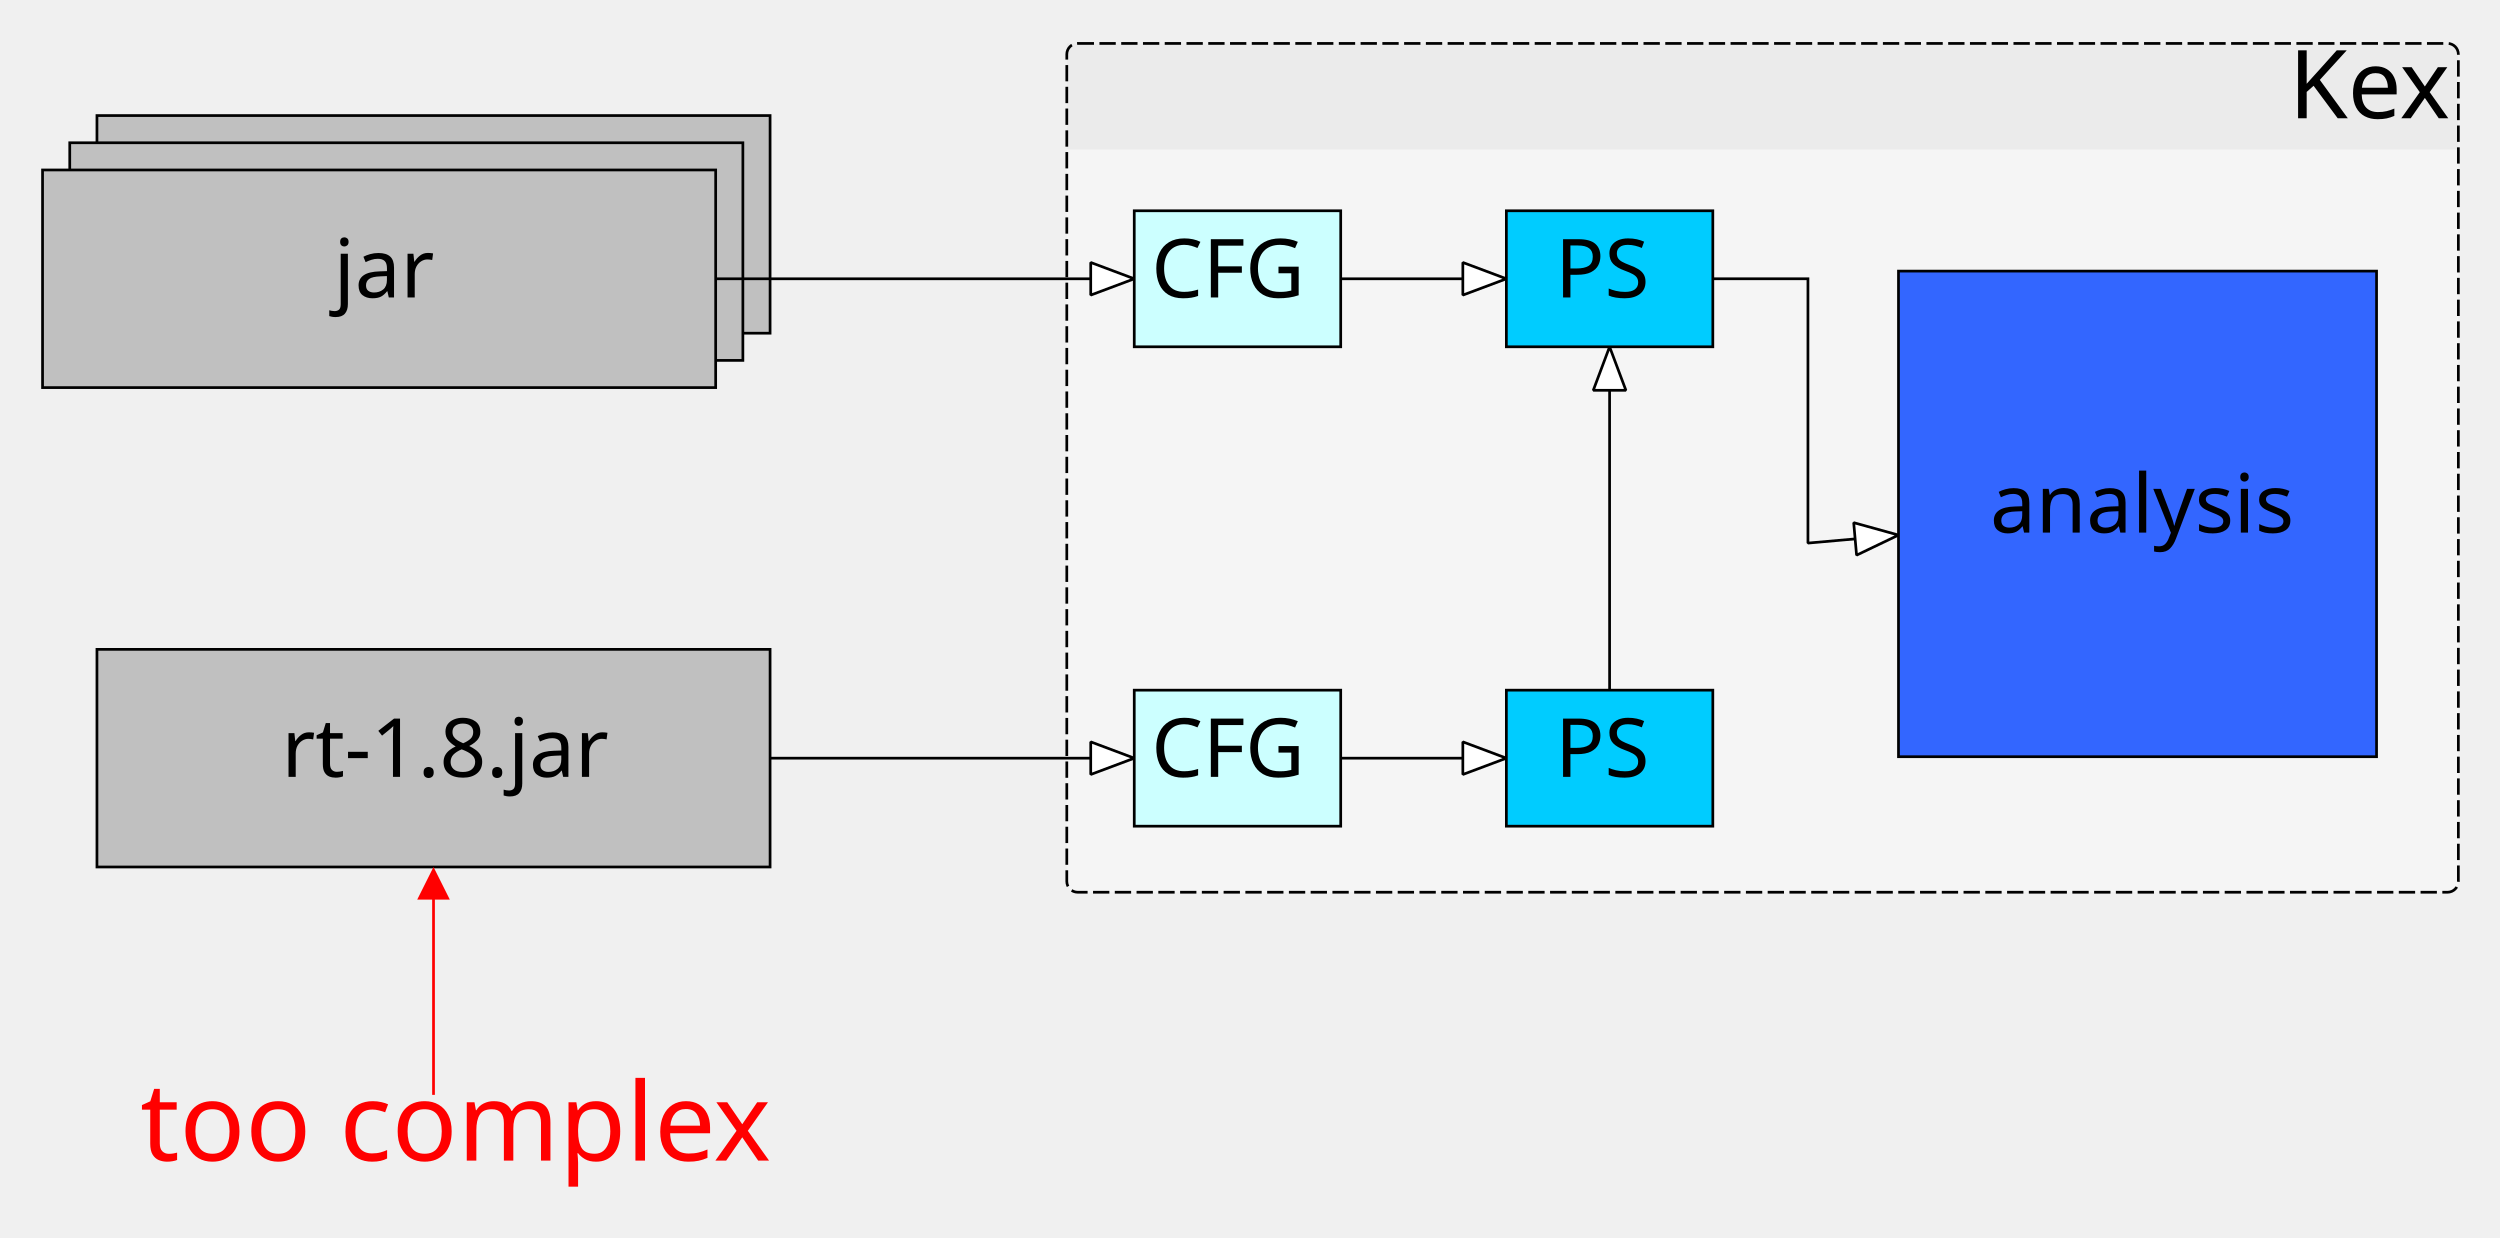
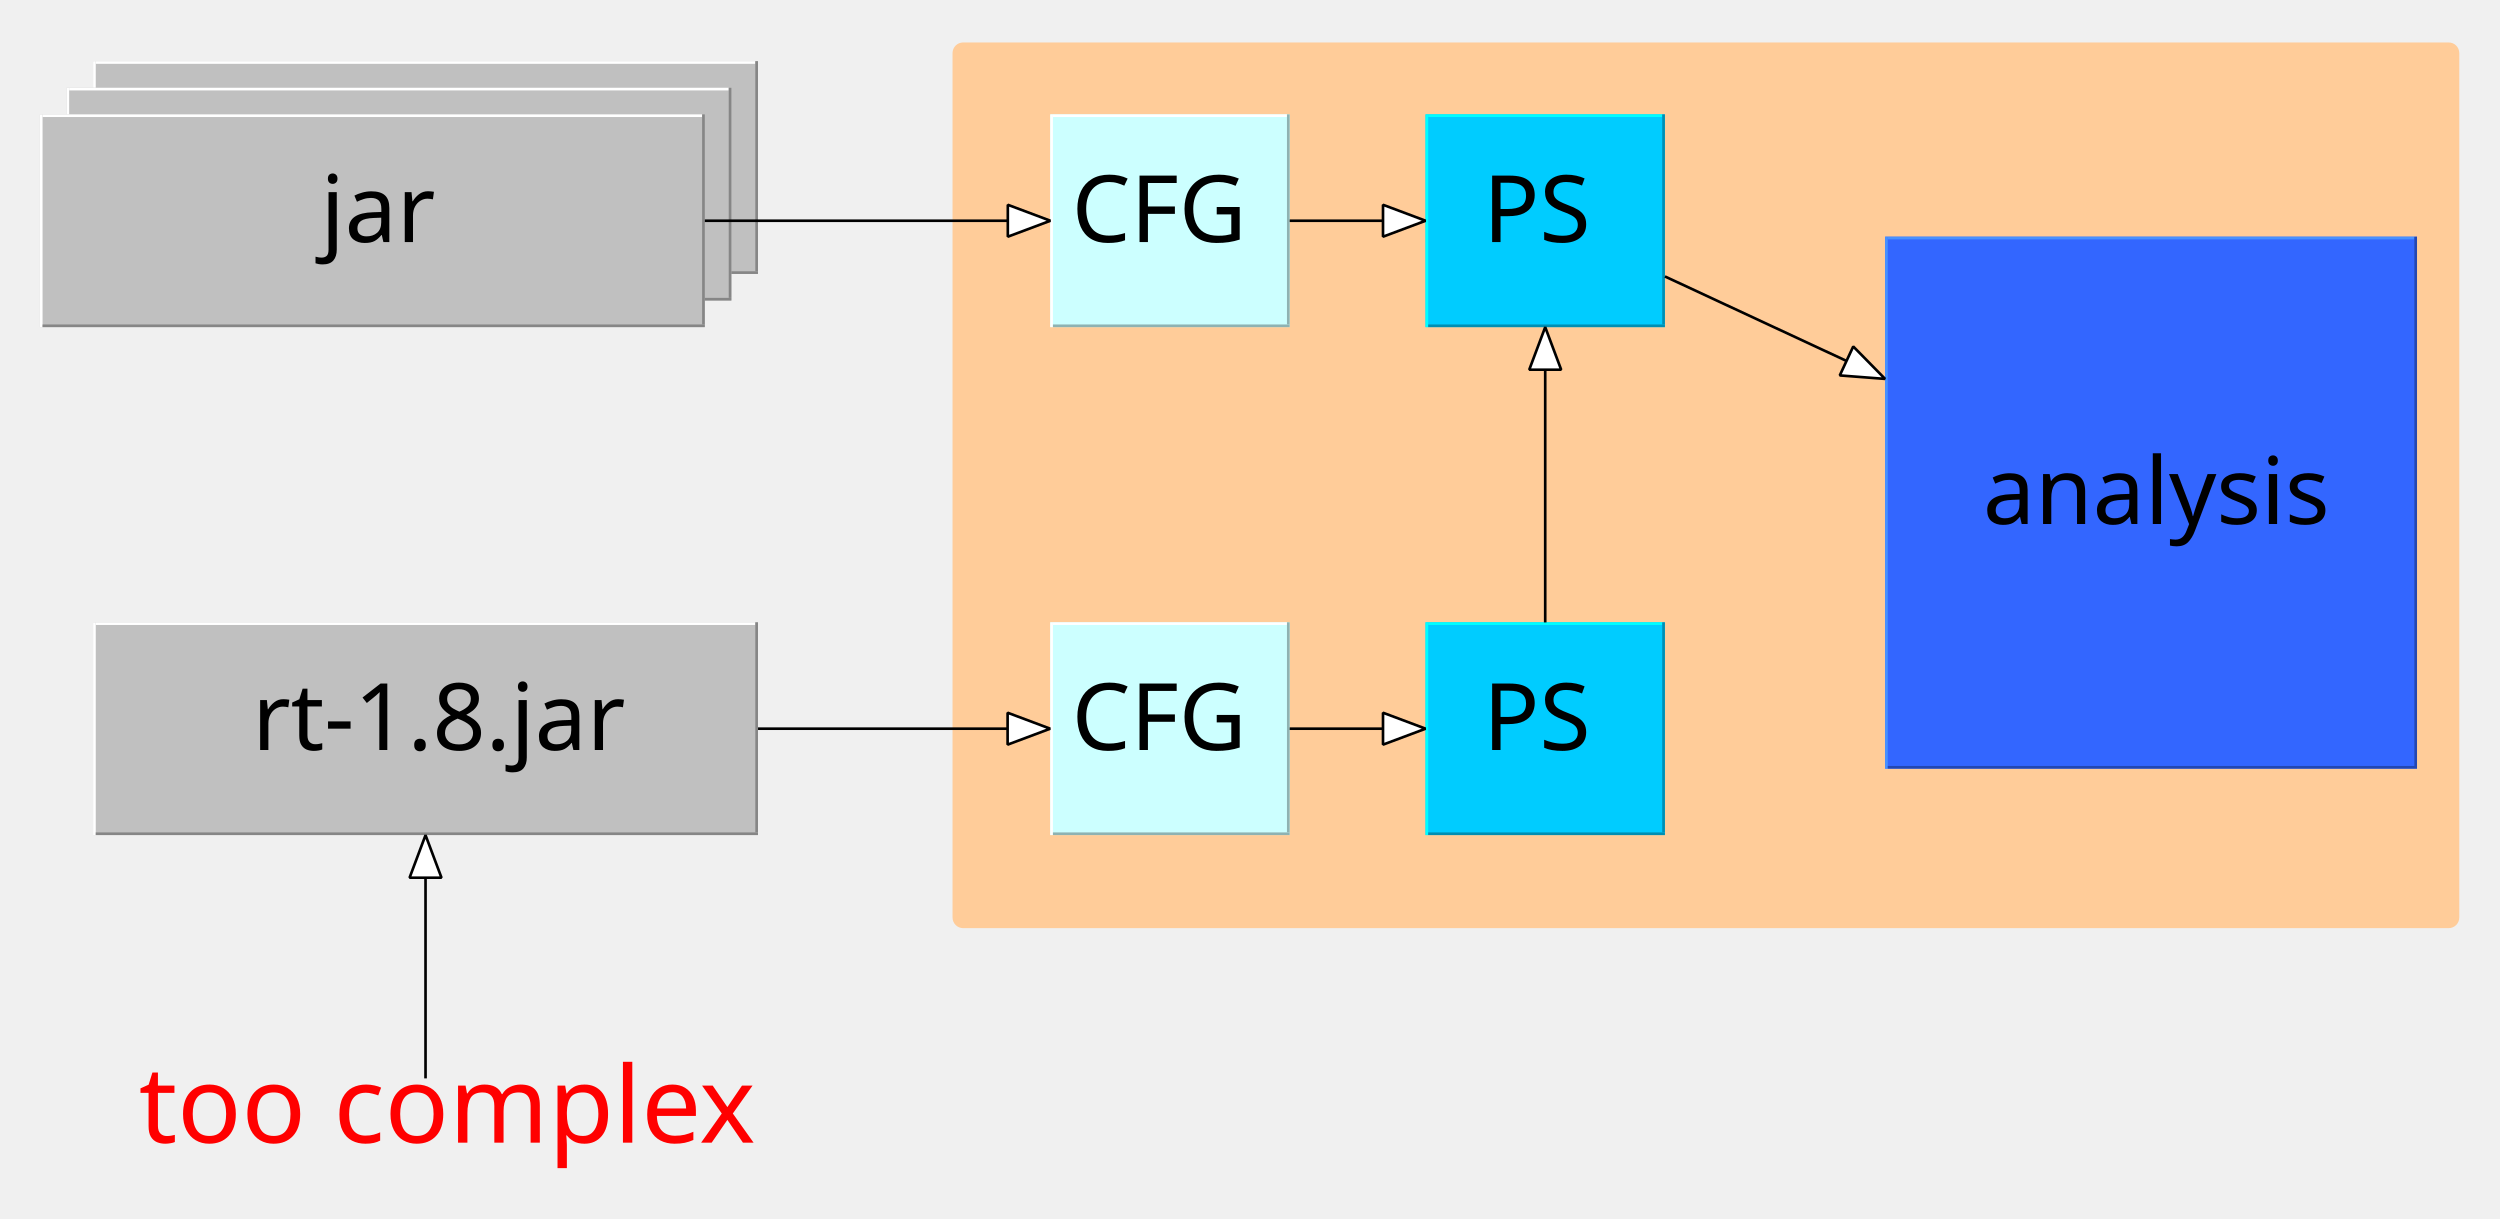
- <svg xmlns="http://www.w3.org/2000/svg" fill-opacity="1" color-rendering="auto" color-interpolation="auto" text-rendering="auto" stroke="black" stroke-linecap="square" width="919" stroke-miterlimit="10" shape-rendering="auto" stroke-opacity="1" fill="black" stroke-dasharray="none" font-weight="normal" stroke-width="1" height="455" font-family="'Dialog'" font-style="normal" stroke-linejoin="miter" font-size="12px" stroke-dashoffset="0" image-rendering="auto">
+ <svg xmlns="http://www.w3.org/2000/svg" fill-opacity="1" color-rendering="auto" color-interpolation="auto" text-rendering="auto" stroke="black" stroke-linecap="square" width="940" stroke-miterlimit="10" shape-rendering="auto" stroke-opacity="1" fill="black" stroke-dasharray="none" font-weight="normal" stroke-width="1" height="458" font-family="'Dialog'" font-style="normal" stroke-linejoin="miter" font-size="12px" stroke-dashoffset="0" image-rendering="auto">
  <defs id="genericDefs" />
  <g>
    <defs id="defs1">
      <clipPath clipPathUnits="userSpaceOnUse" id="clipPath1">
-         <path d="M0 0 L919 0 L919 455 L0 455 L0 0 Z" />
+         <path d="M0 0 L940 0 L940 458 L0 458 L0 0 Z" />
      </clipPath>
      <clipPath clipPathUnits="userSpaceOnUse" id="clipPath2">
-         <path d="M1066 943 L1985 943 L1985 1398 L1066 1398 L1066 943 Z" />
+         <path d="M1112 957 L2052 957 L2052 1415 L1112 1415 L1112 957 Z" />
      </clipPath>
    </defs>
-     <g fill="silver" text-rendering="geometricPrecision" shape-rendering="geometricPrecision" transform="matrix(1,0,0,1,-1066,-943)" stroke="silver">
-       <rect x="1101.64" width="247.44" height="80" y="985.481" clip-path="url(#clipPath2)" stroke="none" />
+     <g fill="silver" text-rendering="geometricPrecision" shape-rendering="geometricPrecision" transform="matrix(1,0,0,1,-1112,-957)" stroke="silver">
+       <rect x="1147" width="250" height="80" y="980" clip-path="url(#clipPath2)" stroke="none" />
    </g>
-     <g text-rendering="geometricPrecision" stroke-miterlimit="1.45" shape-rendering="geometricPrecision" transform="matrix(1,0,0,1,-1066,-943)" stroke-linecap="butt">
-       <rect fill="none" x="1101.64" width="247.44" height="80" y="985.481" clip-path="url(#clipPath2)" />
-       <text x="1208.695" font-size="30px" y="1032.351" clip-path="url(#clipPath2)" font-family="sans-serif" stroke="none" xml:space="preserve">jar</text>
+     <g fill="white" text-rendering="geometricPrecision" shape-rendering="geometricPrecision" transform="matrix(1,0,0,1,-1112,-957)" stroke="white">
+       <rect x="1147" width="1" height="80" y="980" clip-path="url(#clipPath2)" stroke="none" />
+       <rect x="1148" width="248" height="1" y="980" clip-path="url(#clipPath2)" stroke="none" />
+       <rect x="1148" y="1059" clip-path="url(#clipPath2)" fill="rgb(134,134,134)" width="249" height="1" stroke="none" />
+       <rect x="1396" y="980" clip-path="url(#clipPath2)" fill="rgb(134,134,134)" width="1" height="79" stroke="none" />
    </g>
-     <g fill="silver" text-rendering="geometricPrecision" shape-rendering="geometricPrecision" transform="matrix(1,0,0,1,-1066,-943)" stroke="silver">
-       <rect x="1091.64" width="247.44" height="80" y="995.481" clip-path="url(#clipPath2)" stroke="none" />
+     <g font-size="35px" stroke-linecap="butt" transform="matrix(1,0,0,1,-1112,-957)" text-rendering="geometricPrecision" font-family="sans-serif" shape-rendering="geometricPrecision" stroke-miterlimit="1.45">
+       <text x="1252.557" xml:space="preserve" y="1028.015" clip-path="url(#clipPath2)" stroke="none">jar</text>
    </g>
-     <g text-rendering="geometricPrecision" stroke-miterlimit="1.45" shape-rendering="geometricPrecision" transform="matrix(1,0,0,1,-1066,-943)" stroke-linecap="butt">
-       <rect fill="none" x="1091.64" width="247.44" height="80" y="995.481" clip-path="url(#clipPath2)" />
-       <text x="1198.695" font-size="30px" y="1042.351" clip-path="url(#clipPath2)" font-family="sans-serif" stroke="none" xml:space="preserve">jar</text>
+     <g fill="silver" text-rendering="geometricPrecision" shape-rendering="geometricPrecision" transform="matrix(1,0,0,1,-1112,-957)" stroke="silver">
+       <rect x="1137" width="250" height="80" y="990" clip-path="url(#clipPath2)" stroke="none" />
+       <rect x="1137" y="990" clip-path="url(#clipPath2)" fill="white" width="1" height="80" stroke="none" />
+       <rect x="1138" y="990" clip-path="url(#clipPath2)" fill="white" width="248" height="1" stroke="none" />
+       <rect x="1138" y="1069" clip-path="url(#clipPath2)" fill="rgb(134,134,134)" width="249" height="1" stroke="none" />
+       <rect x="1386" y="990" clip-path="url(#clipPath2)" fill="rgb(134,134,134)" width="1" height="79" stroke="none" />
    </g>
-     <g fill="silver" text-rendering="geometricPrecision" shape-rendering="geometricPrecision" transform="matrix(1,0,0,1,-1066,-943)" stroke="silver">
-       <rect x="1081.64" width="247.44" height="80" y="1005.481" clip-path="url(#clipPath2)" stroke="none" />
+     <g font-size="35px" stroke-linecap="butt" transform="matrix(1,0,0,1,-1112,-957)" text-rendering="geometricPrecision" font-family="sans-serif" shape-rendering="geometricPrecision" stroke-miterlimit="1.45">
+       <text x="1242.557" xml:space="preserve" y="1038.015" clip-path="url(#clipPath2)" stroke="none">jar</text>
    </g>
-     <g text-rendering="geometricPrecision" stroke-miterlimit="1.45" shape-rendering="geometricPrecision" transform="matrix(1,0,0,1,-1066,-943)" stroke-linecap="butt">
-       <rect fill="none" x="1081.64" width="247.44" height="80" y="1005.481" clip-path="url(#clipPath2)" />
-       <text x="1188.695" font-size="30px" y="1052.351" clip-path="url(#clipPath2)" font-family="sans-serif" stroke="none" xml:space="preserve">jar</text>
+     <g fill="rgb(255,204,153)" text-rendering="geometricPrecision" shape-rendering="geometricPrecision" transform="matrix(1,0,0,1,-1112,-957)" stroke="rgb(255,204,153)">
+       <rect x="1470.153" y="972.963" clip-path="url(#clipPath2)" width="566.538" rx="4" ry="4" height="333.024" stroke="none" />
+       <rect x="1648" y="1190.987" clip-path="url(#clipPath2)" fill="rgb(0,204,255)" width="90" height="80" stroke="none" />
+       <rect x="1648" y="1190.987" clip-path="url(#clipPath2)" fill="aqua" width="1" height="80" stroke="none" />
+       <rect x="1649" y="1190.987" clip-path="url(#clipPath2)" fill="aqua" width="88" height="1" stroke="none" />
+       <rect x="1649" y="1269.987" clip-path="url(#clipPath2)" fill="rgb(0,142,178)" width="89" height="1" stroke="none" />
+       <rect x="1737" y="1190.987" clip-path="url(#clipPath2)" fill="rgb(0,142,178)" width="1" height="79" stroke="none" />
    </g>
-     <g fill="silver" text-rendering="geometricPrecision" shape-rendering="geometricPrecision" transform="matrix(1,0,0,1,-1066,-943)" stroke="silver">
-       <rect x="1101.64" width="247.44" height="80" y="1181.705" clip-path="url(#clipPath2)" stroke="none" />
+     <g font-size="35px" stroke-linecap="butt" transform="matrix(1,0,0,1,-1112,-957)" text-rendering="geometricPrecision" font-family="sans-serif" shape-rendering="geometricPrecision" stroke-miterlimit="1.45">
+       <text x="1669.655" xml:space="preserve" y="1239.002" clip-path="url(#clipPath2)" stroke="none">PS</text>
    </g>
-     <g text-rendering="geometricPrecision" stroke-miterlimit="1.45" shape-rendering="geometricPrecision" transform="matrix(1,0,0,1,-1066,-943)" stroke-linecap="butt">
-       <rect fill="none" x="1101.64" width="247.44" height="80" y="1181.705" clip-path="url(#clipPath2)" />
-       <text x="1169.515" font-size="30px" y="1228.575" clip-path="url(#clipPath2)" font-family="sans-serif" stroke="none" xml:space="preserve">rt-1.8.jar</text>
+     <g fill="rgb(51,102,255)" text-rendering="geometricPrecision" shape-rendering="geometricPrecision" transform="matrix(1,0,0,1,-1112,-957)" stroke="rgb(51,102,255)">
+       <rect x="1820.796" width="200" height="200" y="1046" clip-path="url(#clipPath2)" stroke="none" />
+       <rect x="1820.796" y="1046" clip-path="url(#clipPath2)" fill="rgb(72,145,255)" width="1" height="200" stroke="none" />
+       <rect x="1821.796" y="1046" clip-path="url(#clipPath2)" fill="rgb(72,145,255)" width="198" height="1" stroke="none" />
+       <rect x="1821.796" y="1245" clip-path="url(#clipPath2)" fill="rgb(35,71,178)" width="199" height="1" stroke="none" />
+       <rect x="2019.796" y="1046" clip-path="url(#clipPath2)" fill="rgb(35,71,178)" width="1" height="199" stroke="none" />
    </g>
-     <g fill="rgb(245,245,245)" text-rendering="geometricPrecision" shape-rendering="geometricPrecision" transform="matrix(1,0,0,1,-1066,-943)" stroke="rgb(245,245,245)">
-       <rect x="1458.153" y="958.963" clip-path="url(#clipPath2)" width="511.538" rx="4" ry="4" height="312.024" stroke="none" />
-       <rect x="1458.153" y="958.963" clip-path="url(#clipPath2)" fill="rgb(235,235,235)" width="511.538" height="39" stroke="none" />
+     <g font-size="35px" stroke-linecap="butt" transform="matrix(1,0,0,1,-1112,-957)" text-rendering="geometricPrecision" font-family="sans-serif" shape-rendering="geometricPrecision" stroke-miterlimit="1.45">
+       <text x="1857.586" xml:space="preserve" y="1154.015" clip-path="url(#clipPath2)" stroke="none">analysis</text>
+       <text x="1164.18" font-size="40px" y="1386.632" clip-path="url(#clipPath2)" fill="red" stroke="none" xml:space="preserve">too complex</text>
    </g>
-     <g font-size="35px" stroke-linecap="butt" transform="matrix(1,0,0,1,-1066,-943)" text-rendering="geometricPrecision" font-family="sans-serif" shape-rendering="geometricPrecision" stroke-miterlimit="1.45">
-       <text x="1907.386" xml:space="preserve" y="986.478" clip-path="url(#clipPath2)" stroke="none">Kex</text>
-       <rect x="1458.153" y="958.963" clip-path="url(#clipPath2)" fill="none" width="511.538" stroke-dasharray="6,2" rx="4" ry="4" height="312.024" />
+     <g fill="silver" text-rendering="geometricPrecision" shape-rendering="geometricPrecision" transform="matrix(1,0,0,1,-1112,-957)" stroke="silver">
+       <rect x="1127" width="250" height="80" y="1000" clip-path="url(#clipPath2)" stroke="none" />
+       <rect x="1127" y="1000" clip-path="url(#clipPath2)" fill="white" width="1" height="80" stroke="none" />
+       <rect x="1128" y="1000" clip-path="url(#clipPath2)" fill="white" width="248" height="1" stroke="none" />
+       <rect x="1128" y="1079" clip-path="url(#clipPath2)" fill="rgb(134,134,134)" width="249" height="1" stroke="none" />
+       <rect x="1376" y="1000" clip-path="url(#clipPath2)" fill="rgb(134,134,134)" width="1" height="79" stroke="none" />
    </g>
-     <g fill="rgb(204,255,255)" text-rendering="geometricPrecision" shape-rendering="geometricPrecision" transform="matrix(1,0,0,1,-1066,-943)" stroke="rgb(204,255,255)">
-       <rect x="1482.95" width="75.896" height="50" y="1020.481" clip-path="url(#clipPath2)" stroke="none" />
+     <g font-size="35px" stroke-linecap="butt" transform="matrix(1,0,0,1,-1112,-957)" text-rendering="geometricPrecision" font-family="sans-serif" shape-rendering="geometricPrecision" stroke-miterlimit="1.45">
+       <text x="1232.557" xml:space="preserve" y="1048.015" clip-path="url(#clipPath2)" stroke="none">jar</text>
    </g>
-     <g text-rendering="geometricPrecision" stroke-miterlimit="1.45" shape-rendering="geometricPrecision" transform="matrix(1,0,0,1,-1066,-943)" stroke-linecap="butt">
-       <rect fill="none" x="1482.95" width="75.896" height="50" y="1020.481" clip-path="url(#clipPath2)" />
-       <text x="1489.233" font-size="30px" y="1052.351" clip-path="url(#clipPath2)" font-family="sans-serif" stroke="none" xml:space="preserve">CFG</text>
+     <g fill="silver" text-rendering="geometricPrecision" shape-rendering="geometricPrecision" transform="matrix(1,0,0,1,-1112,-957)" stroke="silver">
+       <rect x="1147" width="250" height="80" y="1190.987" clip-path="url(#clipPath2)" stroke="none" />
+       <rect x="1147" y="1190.987" clip-path="url(#clipPath2)" fill="white" width="1" height="80" stroke="none" />
+       <rect x="1148" y="1190.987" clip-path="url(#clipPath2)" fill="white" width="248" height="1" stroke="none" />
+       <rect x="1148" y="1269.987" clip-path="url(#clipPath2)" fill="rgb(134,134,134)" width="249" height="1" stroke="none" />
+       <rect x="1396" y="1190.987" clip-path="url(#clipPath2)" fill="rgb(134,134,134)" width="1" height="79" stroke="none" />
    </g>
-     <g fill="rgb(204,255,255)" text-rendering="geometricPrecision" shape-rendering="geometricPrecision" transform="matrix(1,0,0,1,-1066,-943)" stroke="rgb(204,255,255)">
-       <rect x="1482.95" width="75.896" height="50" y="1196.705" clip-path="url(#clipPath2)" stroke="none" />
+     <g font-size="35px" stroke-linecap="butt" transform="matrix(1,0,0,1,-1112,-957)" text-rendering="geometricPrecision" font-family="sans-serif" shape-rendering="geometricPrecision" stroke-miterlimit="1.45">
+       <text x="1206.847" xml:space="preserve" y="1239.002" clip-path="url(#clipPath2)" stroke="none">rt-1.8.jar</text>
    </g>
-     <g text-rendering="geometricPrecision" stroke-miterlimit="1.45" shape-rendering="geometricPrecision" transform="matrix(1,0,0,1,-1066,-943)" stroke-linecap="butt">
-       <rect fill="none" x="1482.95" width="75.896" height="50" y="1196.705" clip-path="url(#clipPath2)" />
-       <text x="1489.233" font-size="30px" y="1228.575" clip-path="url(#clipPath2)" font-family="sans-serif" stroke="none" xml:space="preserve">CFG</text>
+     <g fill="rgb(0,204,255)" text-rendering="geometricPrecision" shape-rendering="geometricPrecision" transform="matrix(1,0,0,1,-1112,-957)" stroke="rgb(0,204,255)">
+       <rect x="1648" width="90" height="80" y="1000" clip-path="url(#clipPath2)" stroke="none" />
+       <rect x="1648" y="1000" clip-path="url(#clipPath2)" fill="aqua" width="1" height="80" stroke="none" />
+       <rect x="1649" y="1000" clip-path="url(#clipPath2)" fill="aqua" width="88" height="1" stroke="none" />
+       <rect x="1649" y="1079" clip-path="url(#clipPath2)" fill="rgb(0,142,178)" width="89" height="1" stroke="none" />
+       <rect x="1737" y="1000" clip-path="url(#clipPath2)" fill="rgb(0,142,178)" width="1" height="79" stroke="none" />
    </g>
-     <g fill="rgb(0,204,255)" text-rendering="geometricPrecision" shape-rendering="geometricPrecision" transform="matrix(1,0,0,1,-1066,-943)" stroke="rgb(0,204,255)">
-       <rect x="1619.738" width="75.896" height="50" y="1020.481" clip-path="url(#clipPath2)" stroke="none" />
+     <g font-size="35px" stroke-linecap="butt" transform="matrix(1,0,0,1,-1112,-957)" text-rendering="geometricPrecision" font-family="sans-serif" shape-rendering="geometricPrecision" stroke-miterlimit="1.45">
+       <text x="1669.655" xml:space="preserve" y="1048.015" clip-path="url(#clipPath2)" stroke="none">PS</text>
    </g>
-     <g text-rendering="geometricPrecision" stroke-miterlimit="1.45" shape-rendering="geometricPrecision" transform="matrix(1,0,0,1,-1066,-943)" stroke-linecap="butt">
-       <rect fill="none" x="1619.738" width="75.896" height="50" y="1020.481" clip-path="url(#clipPath2)" />
-       <text x="1637.676" font-size="30px" y="1052.351" clip-path="url(#clipPath2)" font-family="sans-serif" stroke="none" xml:space="preserve">PS</text>
+     <g fill="rgb(204,255,255)" text-rendering="geometricPrecision" shape-rendering="geometricPrecision" transform="matrix(1,0,0,1,-1112,-957)" stroke="rgb(204,255,255)">
+       <rect x="1506.898" width="90" height="80" y="1000" clip-path="url(#clipPath2)" stroke="none" />
+       <rect x="1506.898" y="1000" clip-path="url(#clipPath2)" fill="white" width="1" height="80" stroke="none" />
+       <rect x="1507.898" y="1000" clip-path="url(#clipPath2)" fill="white" width="88" height="1" stroke="none" />
+       <rect x="1507.898" y="1079" clip-path="url(#clipPath2)" fill="rgb(142,178,178)" width="89" height="1" stroke="none" />
+       <rect x="1595.898" y="1000" clip-path="url(#clipPath2)" fill="rgb(142,178,178)" width="1" height="79" stroke="none" />
    </g>
-     <g fill="rgb(0,204,255)" text-rendering="geometricPrecision" shape-rendering="geometricPrecision" transform="matrix(1,0,0,1,-1066,-943)" stroke="rgb(0,204,255)">
-       <rect x="1619.738" width="75.896" height="50" y="1196.705" clip-path="url(#clipPath2)" stroke="none" />
+     <g font-size="35px" stroke-linecap="butt" transform="matrix(1,0,0,1,-1112,-957)" text-rendering="geometricPrecision" font-family="sans-serif" shape-rendering="geometricPrecision" stroke-miterlimit="1.45">
+       <text x="1514.955" xml:space="preserve" y="1048.015" clip-path="url(#clipPath2)" stroke="none">CFG</text>
    </g>
-     <g text-rendering="geometricPrecision" stroke-miterlimit="1.45" shape-rendering="geometricPrecision" transform="matrix(1,0,0,1,-1066,-943)" stroke-linecap="butt">
-       <rect fill="none" x="1619.738" width="75.896" height="50" y="1196.705" clip-path="url(#clipPath2)" />
-       <text x="1637.676" font-size="30px" y="1228.575" clip-path="url(#clipPath2)" font-family="sans-serif" stroke="none" xml:space="preserve">PS</text>
+     <g fill="rgb(204,255,255)" text-rendering="geometricPrecision" shape-rendering="geometricPrecision" transform="matrix(1,0,0,1,-1112,-957)" stroke="rgb(204,255,255)">
+       <rect x="1506.898" width="90" height="80" y="1190.987" clip-path="url(#clipPath2)" stroke="none" />
+       <rect x="1506.898" y="1190.987" clip-path="url(#clipPath2)" fill="white" width="1" height="80" stroke="none" />
+       <rect x="1507.898" y="1190.987" clip-path="url(#clipPath2)" fill="white" width="88" height="1" stroke="none" />
+       <rect x="1507.898" y="1269.987" clip-path="url(#clipPath2)" fill="rgb(142,178,178)" width="89" height="1" stroke="none" />
+       <rect x="1595.898" y="1190.987" clip-path="url(#clipPath2)" fill="rgb(142,178,178)" width="1" height="79" stroke="none" />
    </g>
-     <g fill="rgb(51,102,255)" text-rendering="geometricPrecision" shape-rendering="geometricPrecision" transform="matrix(1,0,0,1,-1066,-943)" stroke="rgb(51,102,255)">
-       <rect x="1763.884" width="175.736" height="178.512" y="1042.657" clip-path="url(#clipPath2)" stroke="none" />
+     <g font-size="35px" stroke-linecap="butt" transform="matrix(1,0,0,1,-1112,-957)" text-rendering="geometricPrecision" font-family="sans-serif" shape-rendering="geometricPrecision" stroke-miterlimit="1.45">
+       <text x="1514.955" xml:space="preserve" y="1239.002" clip-path="url(#clipPath2)" stroke="none">CFG</text>
+       <path fill="none" d="M1272 1362.472 L1272 1286.016" clip-path="url(#clipPath2)" />
    </g>
-     <g text-rendering="geometricPrecision" stroke-miterlimit="1.45" shape-rendering="geometricPrecision" transform="matrix(1,0,0,1,-1066,-943)" stroke-linecap="butt">
-       <rect fill="none" x="1763.884" width="175.736" height="178.512" y="1042.657" clip-path="url(#clipPath2)" />
-       <text x="1797.572" font-size="30px" y="1138.783" clip-path="url(#clipPath2)" font-family="sans-serif" stroke="none" xml:space="preserve">analysis</text>
-     </g>
-     <g stroke-linecap="butt" font-size="40px" transform="matrix(1,0,0,1,-1066,-943)" fill="red" text-rendering="geometricPrecision" font-family="sans-serif" shape-rendering="geometricPrecision" stroke="red" stroke-miterlimit="1.45">
-       <text x="1117.54" xml:space="preserve" y="1369.632" clip-path="url(#clipPath2)" stroke="none">too complex</text>
-     </g>
-     <g text-rendering="geometricPrecision" stroke-miterlimit="1.45" shape-rendering="geometricPrecision" transform="matrix(1,0,0,1,-1066,-943)" stroke-linecap="butt">
-       <path fill="none" d="M1329.08 1045.481 L1467.95 1045.481" clip-path="url(#clipPath2)" />
-       <path fill="white" d="M1482.95 1045.481 L1466.95 1039.481 L1466.95 1051.481 Z" clip-path="url(#clipPath2)" stroke="none" />
-       <path fill="none" d="M1482.95 1045.481 L1466.95 1039.481 L1466.95 1051.481 Z" clip-path="url(#clipPath2)" />
-       <path fill="none" d="M1349.08 1221.705 L1467.95 1221.705" clip-path="url(#clipPath2)" />
-       <path fill="white" d="M1482.95 1221.705 L1466.95 1215.705 L1466.95 1227.705 Z" clip-path="url(#clipPath2)" stroke="none" />
-       <path fill="none" d="M1482.95 1221.705 L1466.95 1215.705 L1466.95 1227.705 Z" clip-path="url(#clipPath2)" />
-       <path fill="none" d="M1558.846 1045.481 L1604.738 1045.481" clip-path="url(#clipPath2)" />
-       <path fill="white" d="M1619.738 1045.481 L1603.738 1039.481 L1603.738 1051.481 Z" clip-path="url(#clipPath2)" stroke="none" />
-       <path fill="none" d="M1619.738 1045.481 L1603.738 1039.481 L1603.738 1051.481 Z" clip-path="url(#clipPath2)" />
-       <path fill="none" d="M1558.846 1221.705 L1604.738 1221.705" clip-path="url(#clipPath2)" />
-       <path fill="white" d="M1619.738 1221.705 L1603.738 1215.705 L1603.738 1227.705 Z" clip-path="url(#clipPath2)" stroke="none" />
-       <path fill="none" d="M1619.738 1221.705 L1603.738 1215.705 L1603.738 1227.705 Z" clip-path="url(#clipPath2)" />
-       <path fill="none" d="M1657.686 1196.705 L1657.686 1085.481" clip-path="url(#clipPath2)" />
-       <path fill="white" d="M1657.686 1070.481 L1651.686 1086.481 L1663.686 1086.481 Z" clip-path="url(#clipPath2)" stroke="none" />
-       <path fill="none" d="M1657.686 1070.481 L1651.686 1086.481 L1663.686 1086.481 Z" clip-path="url(#clipPath2)" />
-       <path fill="none" d="M1695.634 1045.481 L1730.6 1045.481 L1730.6 1142.639 L1748.942 1141.015" clip-path="url(#clipPath2)" />
-       <path fill="white" d="M1763.884 1139.692 L1747.417 1135.127 L1748.475 1147.08 Z" clip-path="url(#clipPath2)" stroke="none" />
-       <path fill="none" d="M1763.884 1139.692 L1747.417 1135.127 L1748.475 1147.08 Z" clip-path="url(#clipPath2)" />
-       <path fill="none" d="M1225.36 1345.472 L1225.36 1272.705" clip-path="url(#clipPath2)" stroke="red" />
-       <path fill="red" d="M1225.36 1261.705 L1219.36 1273.705 L1231.36 1273.705 Z" clip-path="url(#clipPath2)" stroke="none" />
+     <g stroke-linecap="butt" transform="matrix(1,0,0,1,-1112,-957)" fill="white" text-rendering="geometricPrecision" shape-rendering="geometricPrecision" stroke="white" stroke-miterlimit="1.45">
+       <path d="M1272 1271.016 L1266 1287.016 L1278 1287.016 Z" stroke="none" clip-path="url(#clipPath2)" />
+       <path fill="none" d="M1272 1271.016 L1266 1287.016 L1278 1287.016 Z" clip-path="url(#clipPath2)" stroke="black" />
+       <path fill="none" d="M1693 1191.027 L1693 1095.006" clip-path="url(#clipPath2)" stroke="black" />
+       <path d="M1693 1080.006 L1687 1096.006 L1699 1096.006 Z" clip-path="url(#clipPath2)" stroke="none" />
+       <path fill="none" d="M1693 1080.006 L1687 1096.006 L1699 1096.006 Z" clip-path="url(#clipPath2)" stroke="black" />
+       <path fill="none" d="M1738.02 1060.949 L1807.196 1093.139" clip-path="url(#clipPath2)" stroke="black" />
+       <path d="M1820.796 1099.467 L1808.821 1087.277 L1803.758 1098.157 Z" clip-path="url(#clipPath2)" stroke="none" />
+       <path fill="none" d="M1820.796 1099.467 L1808.821 1087.277 L1803.758 1098.157 Z" clip-path="url(#clipPath2)" stroke="black" />
+       <path fill="none" d="M1377.019 1040 L1491.94 1040" clip-path="url(#clipPath2)" stroke="black" />
+       <path d="M1506.94 1040 L1490.94 1034 L1490.94 1046 Z" clip-path="url(#clipPath2)" stroke="none" />
+       <path fill="none" d="M1506.94 1040 L1490.94 1034 L1490.94 1046 Z" clip-path="url(#clipPath2)" stroke="black" />
+       <path fill="none" d="M1596.922 1040 L1633.011 1040" clip-path="url(#clipPath2)" stroke="black" />
+       <path d="M1648.011 1040 L1632.011 1034 L1632.011 1046 Z" clip-path="url(#clipPath2)" stroke="none" />
+       <path fill="none" d="M1648.011 1040 L1632.011 1034 L1632.011 1046 Z" clip-path="url(#clipPath2)" stroke="black" />
+       <path fill="none" d="M1397.018 1230.987 L1491.863 1230.987" clip-path="url(#clipPath2)" stroke="black" />
+       <path d="M1506.863 1230.987 L1490.863 1224.987 L1490.863 1236.987 Z" clip-path="url(#clipPath2)" stroke="none" />
+       <path fill="none" d="M1506.863 1230.987 L1490.863 1224.987 L1490.863 1236.987 Z" clip-path="url(#clipPath2)" stroke="black" />
+       <path fill="none" d="M1596.922 1230.987 L1633.011 1230.987" clip-path="url(#clipPath2)" stroke="black" />
+       <path d="M1648.011 1230.987 L1632.011 1224.987 L1632.011 1236.987 Z" clip-path="url(#clipPath2)" stroke="none" />
+       <path fill="none" d="M1648.011 1230.987 L1632.011 1224.987 L1632.011 1236.987 Z" clip-path="url(#clipPath2)" stroke="black" />
    </g>
  </g>
</svg>
